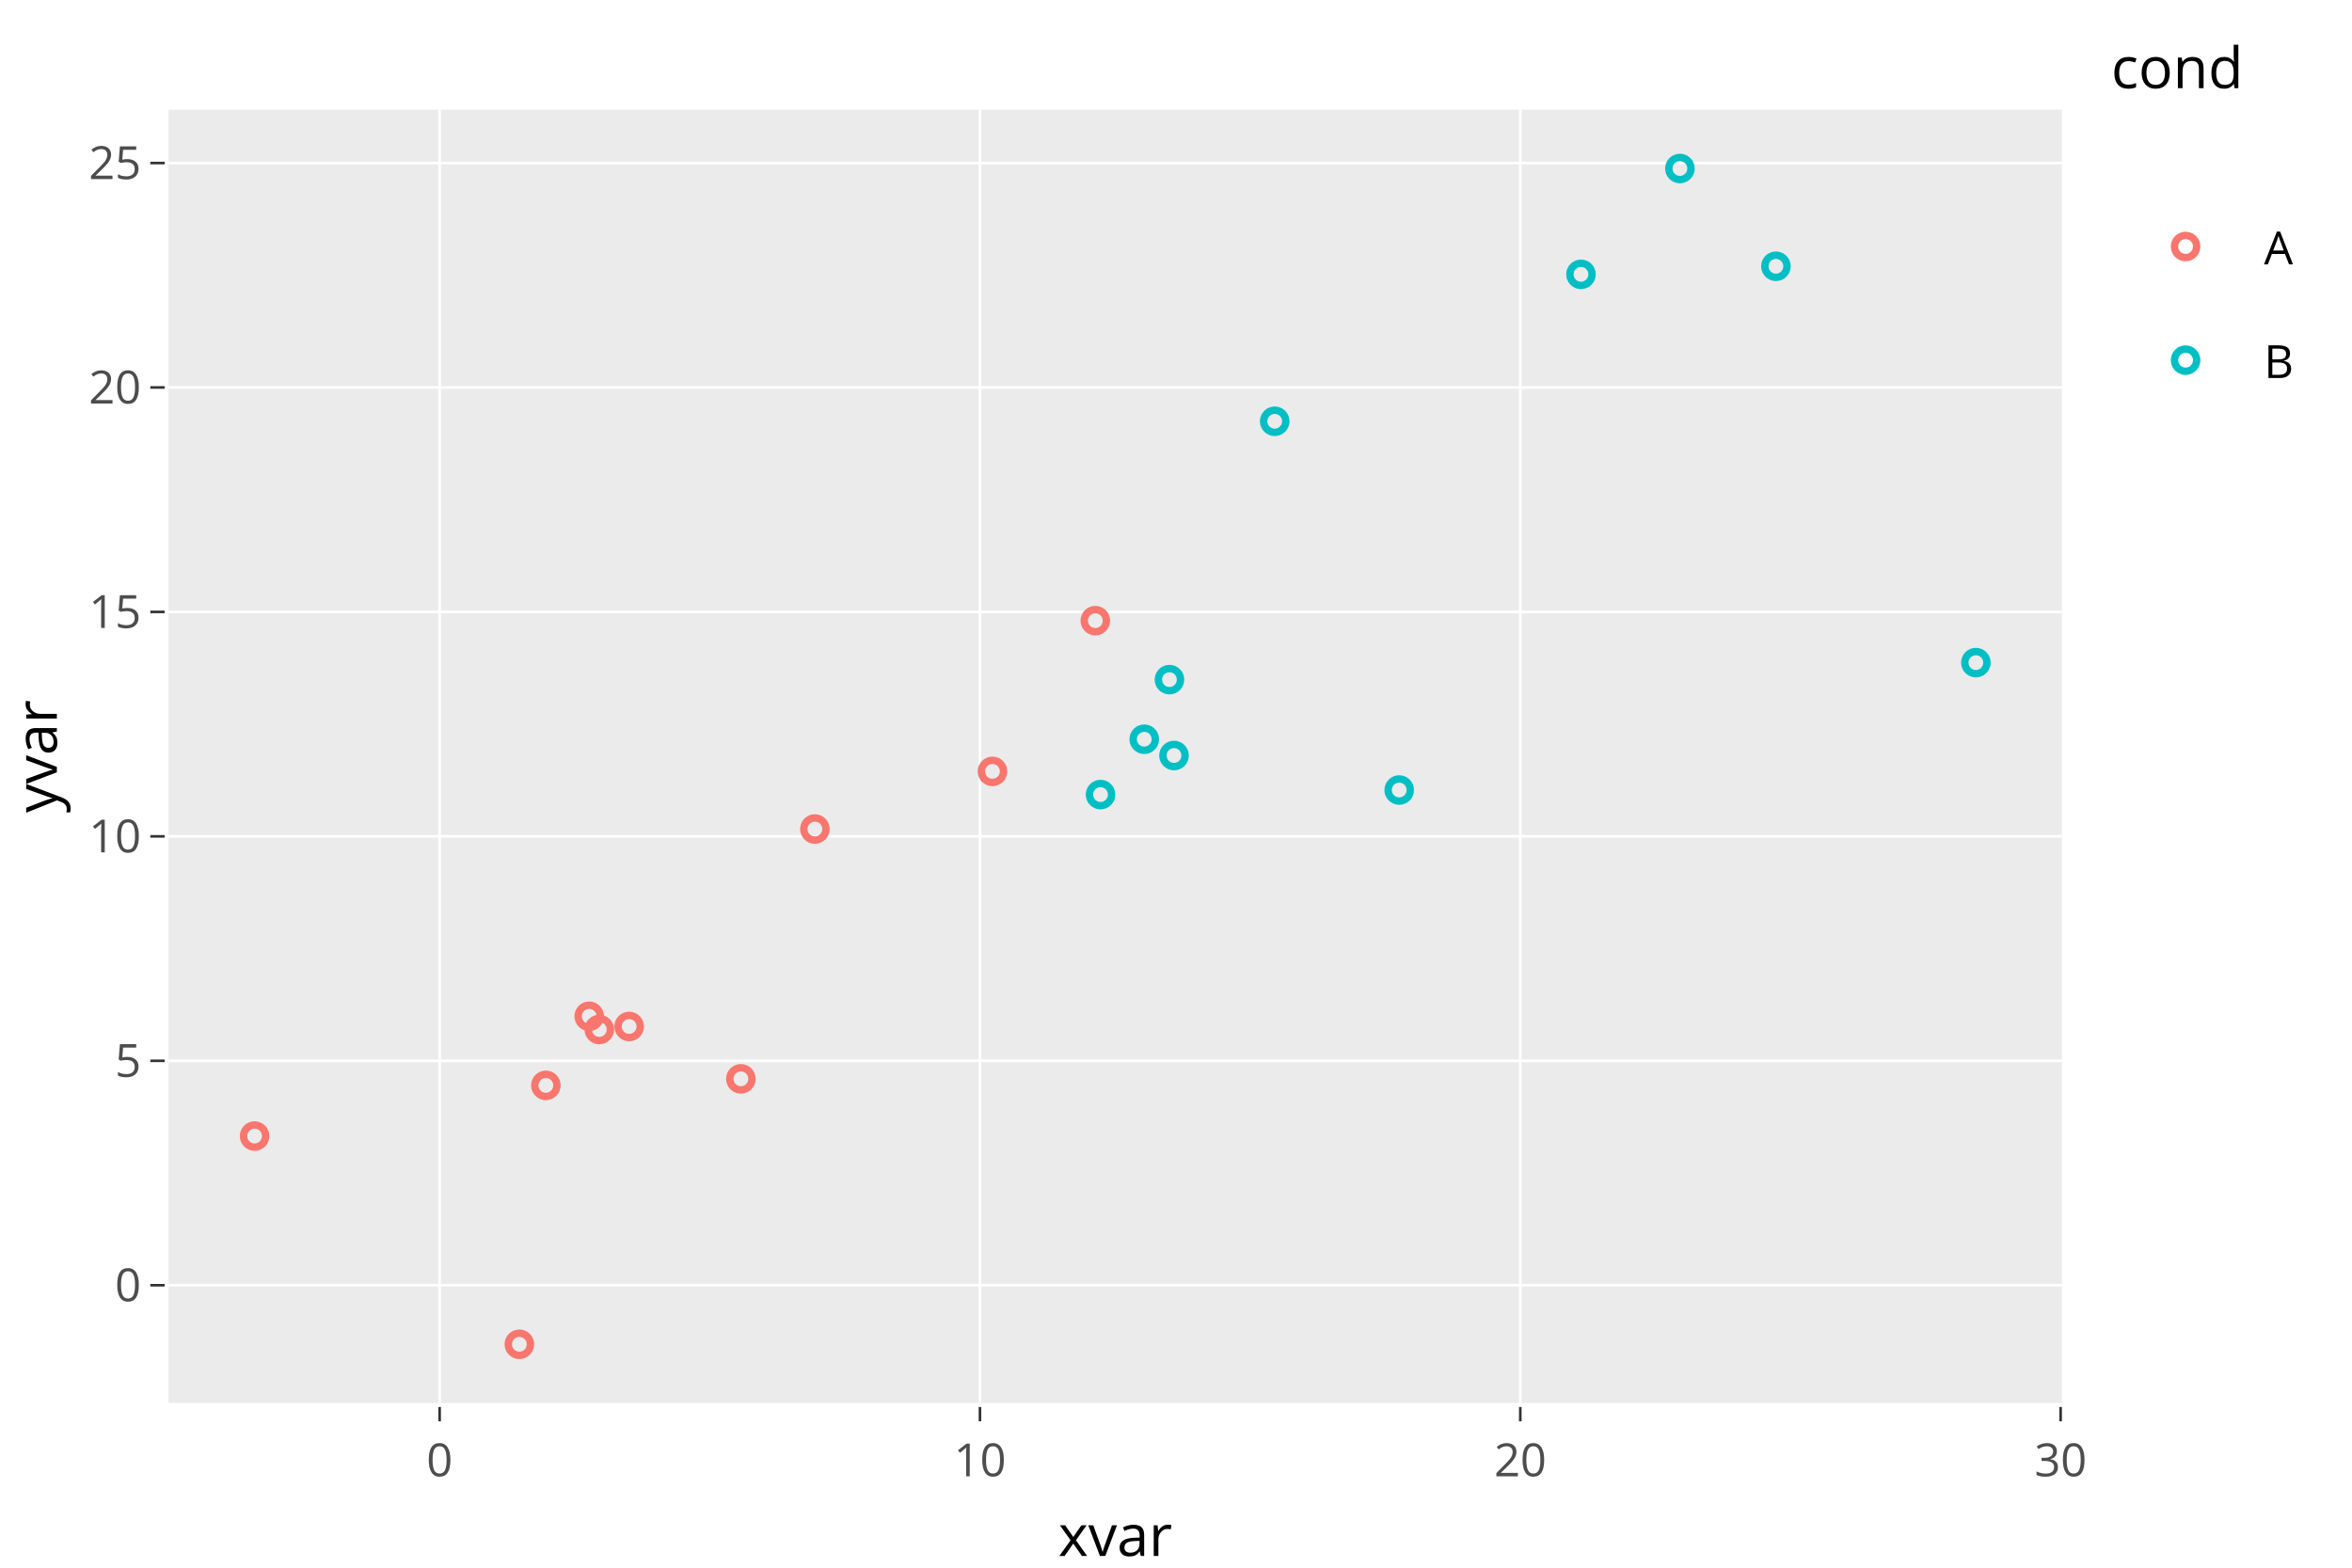
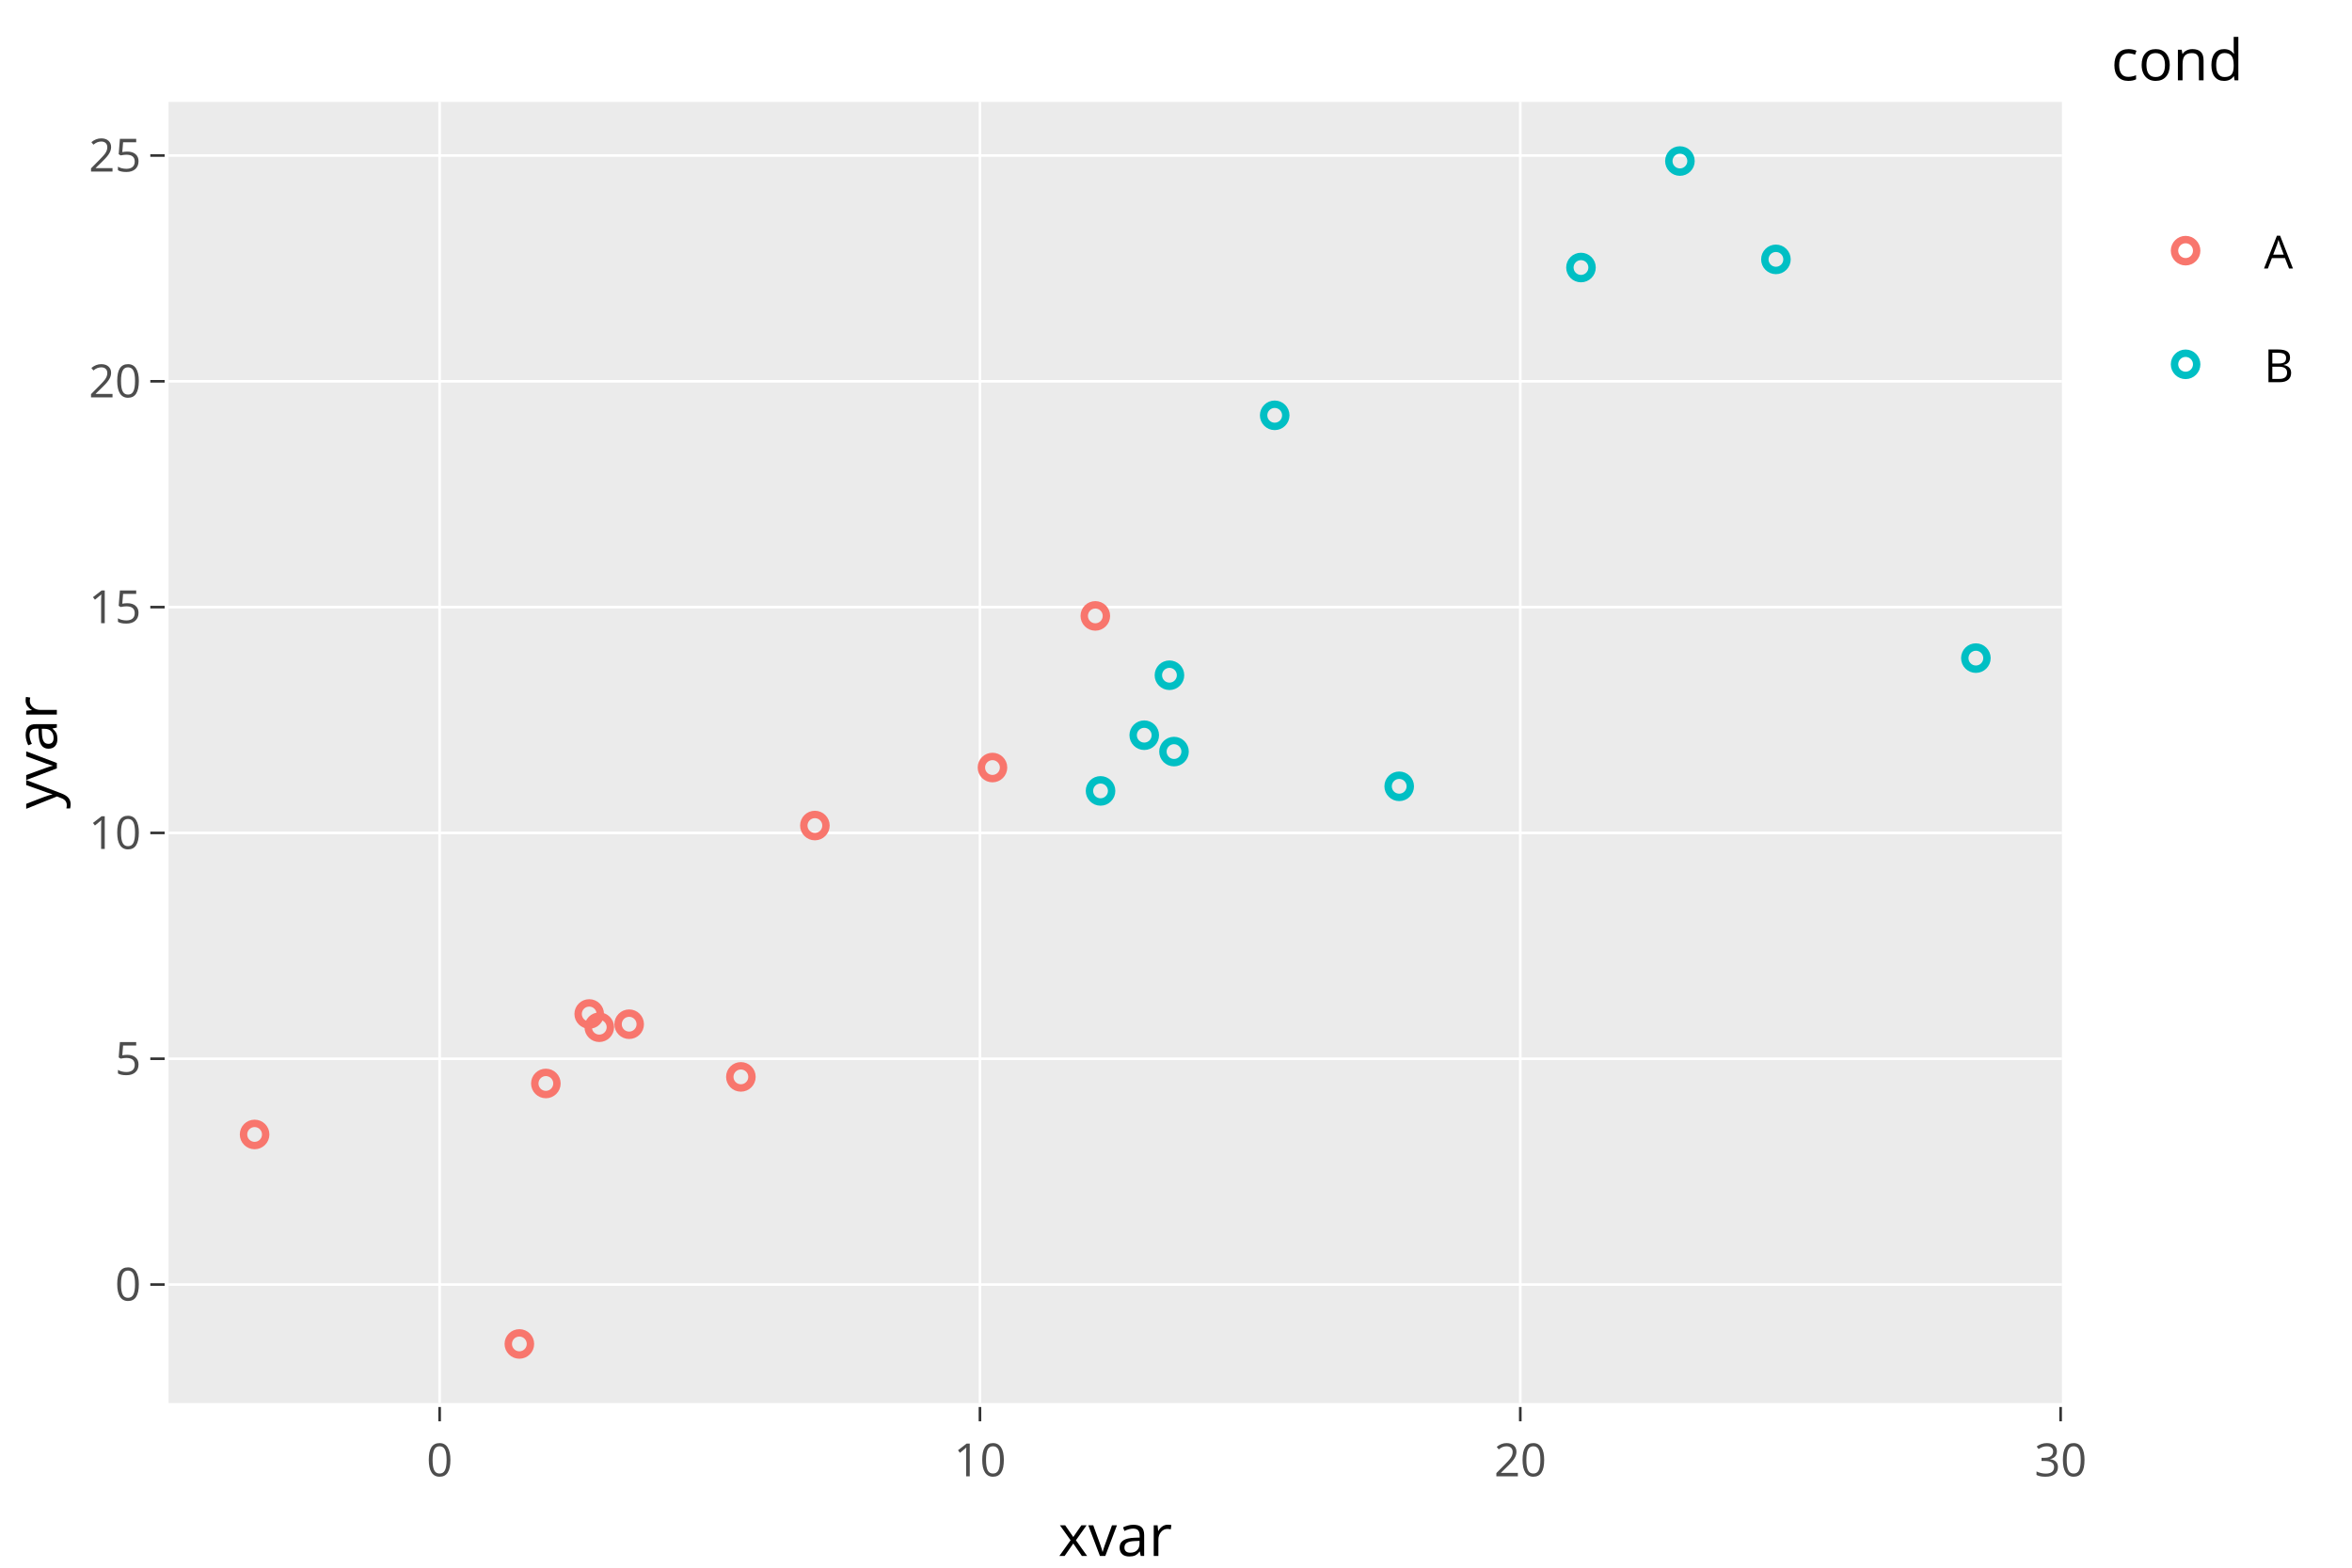
<svg xmlns="http://www.w3.org/2000/svg" class="main-svg" width="600" height="400" viewBox="0 0 600 400">
  <rect x="0" y="0" width="600" height="400" style="fill: rgb(255, 255, 255); fill-opacity: 1;" />
  <defs id="defs-">
    <g class="clips">
      <clipPath id="clipxyplot" class="plotclip">
-         <rect width="483" height="330" />
+         <rect width="483" height="332" />
      </clipPath>
      <clipPath class="axesclip" id="clipx">
        <rect x="43" y="0" width="483" height="400" />
      </clipPath>
      <clipPath class="axesclip" id="clipy">
-         <rect x="0" y="28" width="600" height="330" />
+         <rect x="0" y="26" width="600" height="332" />
      </clipPath>
      <clipPath class="axesclip" id="clipxy">
-         <rect x="43" y="28" width="483" height="330" />
+         <rect x="43" y="26" width="483" height="332" />
      </clipPath>
    </g>
    <g class="gradients" />
  </defs>
  <g class="bglayer">
-     <rect class="bg" x="43" y="28" width="483" height="330" style="fill: rgb(235, 235, 235); fill-opacity: 1; stroke-width: 0;" />
+     <rect class="bg" x="43" y="26" width="483" height="332" style="fill: rgb(235, 235, 235); fill-opacity: 1; stroke-width: 0;" />
  </g>
  <g class="layer-below">
    <g class="imagelayer" />
    <g class="shapelayer" />
  </g>
  <g class="cartesianlayer">
    <g class="subplot xy">
      <g class="layer-subplot">
        <g class="shapelayer" />
        <g class="imagelayer" />
      </g>
      <g class="gridlayer">
        <g class="x">
-           <path class="xgrid crisp" d="M0,28v330" transform="translate(112.15,0)" style="stroke: rgb(255, 255, 255); stroke-opacity: 1; stroke-width: 0.664px;" />
-           <path class="xgrid crisp" d="M0,28v330" transform="translate(249.99,0)" style="stroke: rgb(255, 255, 255); stroke-opacity: 1; stroke-width: 0.664px;" />
-           <path class="xgrid crisp" d="M0,28v330" transform="translate(387.83,0)" style="stroke: rgb(255, 255, 255); stroke-opacity: 1; stroke-width: 0.664px;" />
+           <path class="xgrid crisp" d="M0,26v332" transform="translate(112.15,0)" style="stroke: rgb(255, 255, 255); stroke-opacity: 1; stroke-width: 0.664px;" />
+           <path class="xgrid crisp" d="M0,26v332" transform="translate(249.99,0)" style="stroke: rgb(255, 255, 255); stroke-opacity: 1; stroke-width: 0.664px;" />
+           <path class="xgrid crisp" d="M0,26v332" transform="translate(387.83,0)" style="stroke: rgb(255, 255, 255); stroke-opacity: 1; stroke-width: 0.664px;" />
        </g>
        <g class="y">
-           <path class="ygrid crisp" d="M43,0h483" transform="translate(0,327.93)" style="stroke: rgb(255, 255, 255); stroke-opacity: 1; stroke-width: 0.664px;" />
-           <path class="ygrid crisp" d="M43,0h483" transform="translate(0,270.67)" style="stroke: rgb(255, 255, 255); stroke-opacity: 1; stroke-width: 0.664px;" />
-           <path class="ygrid crisp" d="M43,0h483" transform="translate(0,213.4)" style="stroke: rgb(255, 255, 255); stroke-opacity: 1; stroke-width: 0.664px;" />
-           <path class="ygrid crisp" d="M43,0h483" transform="translate(0,156.13)" style="stroke: rgb(255, 255, 255); stroke-opacity: 1; stroke-width: 0.664px;" />
-           <path class="ygrid crisp" d="M43,0h483" transform="translate(0,98.86)" style="stroke: rgb(255, 255, 255); stroke-opacity: 1; stroke-width: 0.664px;" />
-           <path class="ygrid crisp" d="M43,0h483" transform="translate(0,41.6)" style="stroke: rgb(255, 255, 255); stroke-opacity: 1; stroke-width: 0.664px;" />
+           <path class="ygrid crisp" d="M43,0h483" transform="translate(0,327.75)" style="stroke: rgb(255, 255, 255); stroke-opacity: 1; stroke-width: 0.664px;" />
+           <path class="ygrid crisp" d="M43,0h483" transform="translate(0,270.14)" style="stroke: rgb(255, 255, 255); stroke-opacity: 1; stroke-width: 0.664px;" />
+           <path class="ygrid crisp" d="M43,0h483" transform="translate(0,212.52)" style="stroke: rgb(255, 255, 255); stroke-opacity: 1; stroke-width: 0.664px;" />
+           <path class="ygrid crisp" d="M43,0h483" transform="translate(0,154.91)" style="stroke: rgb(255, 255, 255); stroke-opacity: 1; stroke-width: 0.664px;" />
+           <path class="ygrid crisp" d="M43,0h483" transform="translate(0,97.29)" style="stroke: rgb(255, 255, 255); stroke-opacity: 1; stroke-width: 0.664px;" />
+           <path class="ygrid crisp" d="M43,0h483" transform="translate(0,39.68)" style="stroke: rgb(255, 255, 255); stroke-opacity: 1; stroke-width: 0.664px;" />
        </g>
      </g>
      <g class="zerolinelayer" />
      <path class="xlines-below" />
      <path class="ylines-below" />
      <g class="overlines-below" />
      <g class="xaxislayer-below" />
      <g class="yaxislayer-below" />
      <g class="overaxes-below" />
-       <g class="plot" transform="translate(43, 28)" clip-path="url(#clipxyplot)">
+       <g class="plot" transform="translate(43, 26)" clip-path="url(#clipxyplot)">
        <g class="scatterlayer mlayer">
          <g class="trace scatter trace-vdiffr-plotly-1" style="stroke-miterlimit: 2; opacity: 1;">
            <g class="points">
-               <path class="point" transform="translate(89.49,315)" d="M2.83,0A2.83,2.83 0 1,1 0,-2.83A2.83,2.83 0 0,1 2.83,0Z" style="opacity: 1; stroke: rgb(248, 118, 109); stroke-opacity: 1; stroke-width: 1.89px; fill: none;" />
-               <path class="point" transform="translate(21.95,261.87)" d="M2.83,0A2.83,2.83 0 1,1 0,-2.83A2.83,2.83 0 0,1 2.83,0Z" style="opacity: 1; stroke: rgb(248, 118, 109); stroke-opacity: 1; stroke-width: 1.89px; fill: none;" />
-               <path class="point" transform="translate(96.25,248.94)" d="M2.83,0A2.83,2.83 0 1,1 0,-2.83A2.83,2.83 0 0,1 2.83,0Z" style="opacity: 1; stroke: rgb(248, 118, 109); stroke-opacity: 1; stroke-width: 1.89px; fill: none;" />
-               <path class="point" transform="translate(146,247.27)" d="M2.83,0A2.83,2.83 0 1,1 0,-2.83A2.83,2.83 0 0,1 2.83,0Z" style="opacity: 1; stroke: rgb(248, 118, 109); stroke-opacity: 1; stroke-width: 1.89px; fill: none;" />
-               <path class="point" transform="translate(109.88,234.68)" d="M2.83,0A2.83,2.83 0 1,1 0,-2.83A2.83,2.83 0 0,1 2.83,0Z" style="opacity: 1; stroke: rgb(248, 118, 109); stroke-opacity: 1; stroke-width: 1.89px; fill: none;" />
-               <path class="point" transform="translate(107.31,231.31)" d="M2.83,0A2.83,2.83 0 1,1 0,-2.83A2.83,2.83 0 0,1 2.83,0Z" style="opacity: 1; stroke: rgb(248, 118, 109); stroke-opacity: 1; stroke-width: 1.89px; fill: none;" />
-               <path class="point" transform="translate(117.5,233.91)" d="M2.83,0A2.83,2.83 0 1,1 0,-2.83A2.83,2.83 0 0,1 2.83,0Z" style="opacity: 1; stroke: rgb(248, 118, 109); stroke-opacity: 1; stroke-width: 1.89px; fill: none;" />
-               <path class="point" transform="translate(164.88,183.53)" d="M2.83,0A2.83,2.83 0 1,1 0,-2.83A2.83,2.83 0 0,1 2.83,0Z" style="opacity: 1; stroke: rgb(248, 118, 109); stroke-opacity: 1; stroke-width: 1.89px; fill: none;" />
-               <path class="point" transform="translate(236.42,130.36)" d="M2.83,0A2.83,2.83 0 1,1 0,-2.83A2.83,2.83 0 0,1 2.83,0Z" style="opacity: 1; stroke: rgb(248, 118, 109); stroke-opacity: 1; stroke-width: 1.89px; fill: none;" />
-               <path class="point" transform="translate(210.18,168.82)" d="M2.83,0A2.83,2.83 0 1,1 0,-2.83A2.83,2.83 0 0,1 2.83,0Z" style="opacity: 1; stroke: rgb(248, 118, 109); stroke-opacity: 1; stroke-width: 1.89px; fill: none;" />
+               <path class="point" transform="translate(89.49,316.91)" d="M2.83,0A2.83,2.83 0 1,1 0,-2.83A2.83,2.83 0 0,1 2.83,0Z" style="opacity: 1; stroke: rgb(248, 118, 109); stroke-opacity: 1; stroke-width: 1.89px; fill: none;" />
+               <path class="point" transform="translate(21.95,263.46)" d="M2.83,0A2.83,2.83 0 1,1 0,-2.83A2.83,2.83 0 0,1 2.83,0Z" style="opacity: 1; stroke: rgb(248, 118, 109); stroke-opacity: 1; stroke-width: 1.89px; fill: none;" />
+               <path class="point" transform="translate(96.25,250.45)" d="M2.83,0A2.83,2.83 0 1,1 0,-2.83A2.83,2.83 0 0,1 2.83,0Z" style="opacity: 1; stroke: rgb(248, 118, 109); stroke-opacity: 1; stroke-width: 1.89px; fill: none;" />
+               <path class="point" transform="translate(146,248.77)" d="M2.83,0A2.83,2.83 0 1,1 0,-2.83A2.83,2.83 0 0,1 2.83,0Z" style="opacity: 1; stroke: rgb(248, 118, 109); stroke-opacity: 1; stroke-width: 1.89px; fill: none;" />
+               <path class="point" transform="translate(109.88,236.1)" d="M2.83,0A2.83,2.83 0 1,1 0,-2.83A2.83,2.83 0 0,1 2.83,0Z" style="opacity: 1; stroke: rgb(248, 118, 109); stroke-opacity: 1; stroke-width: 1.89px; fill: none;" />
+               <path class="point" transform="translate(107.31,232.72)" d="M2.83,0A2.83,2.83 0 1,1 0,-2.83A2.83,2.83 0 0,1 2.83,0Z" style="opacity: 1; stroke: rgb(248, 118, 109); stroke-opacity: 1; stroke-width: 1.89px; fill: none;" />
+               <path class="point" transform="translate(117.5,235.33)" d="M2.83,0A2.83,2.83 0 1,1 0,-2.83A2.83,2.83 0 0,1 2.83,0Z" style="opacity: 1; stroke: rgb(248, 118, 109); stroke-opacity: 1; stroke-width: 1.89px; fill: none;" />
+               <path class="point" transform="translate(164.88,184.64)" d="M2.83,0A2.83,2.83 0 1,1 0,-2.83A2.83,2.83 0 0,1 2.83,0Z" style="opacity: 1; stroke: rgb(248, 118, 109); stroke-opacity: 1; stroke-width: 1.89px; fill: none;" />
+               <path class="point" transform="translate(236.42,131.15)" d="M2.83,0A2.83,2.83 0 1,1 0,-2.83A2.83,2.83 0 0,1 2.83,0Z" style="opacity: 1; stroke: rgb(248, 118, 109); stroke-opacity: 1; stroke-width: 1.89px; fill: none;" />
+               <path class="point" transform="translate(210.18,169.84)" d="M2.83,0A2.83,2.83 0 1,1 0,-2.83A2.83,2.83 0 0,1 2.83,0Z" style="opacity: 1; stroke: rgb(248, 118, 109); stroke-opacity: 1; stroke-width: 1.89px; fill: none;" />
            </g>
          </g>
          <g class="trace scatter trace-vdiffr-plotly-2" style="stroke-miterlimit: 2; opacity: 1;">
            <g class="points">
-               <path class="point" transform="translate(248.9,160.62)" d="M2.83,0A2.83,2.83 0 1,1 0,-2.83A2.83,2.83 0 0,1 2.83,0Z" style="opacity: 1; stroke: rgb(0, 191, 196); stroke-opacity: 1; stroke-width: 1.89px; fill: none;" />
-               <path class="point" transform="translate(237.75,174.74)" d="M2.83,0A2.83,2.83 0 1,1 0,-2.83A2.83,2.83 0 0,1 2.83,0Z" style="opacity: 1; stroke: rgb(0, 191, 196); stroke-opacity: 1; stroke-width: 1.89px; fill: none;" />
-               <path class="point" transform="translate(255.33,145.41)" d="M2.83,0A2.83,2.83 0 1,1 0,-2.83A2.83,2.83 0 0,1 2.83,0Z" style="opacity: 1; stroke: rgb(0, 191, 196); stroke-opacity: 1; stroke-width: 1.89px; fill: none;" />
-               <path class="point" transform="translate(256.49,164.77)" d="M2.83,0A2.83,2.83 0 1,1 0,-2.83A2.83,2.83 0 0,1 2.83,0Z" style="opacity: 1; stroke: rgb(0, 191, 196); stroke-opacity: 1; stroke-width: 1.89px; fill: none;" />
-               <path class="point" transform="translate(282.18,79.49)" d="M2.83,0A2.83,2.83 0 1,1 0,-2.83A2.83,2.83 0 0,1 2.83,0Z" style="opacity: 1; stroke: rgb(0, 191, 196); stroke-opacity: 1; stroke-width: 1.89px; fill: none;" />
-               <path class="point" transform="translate(461.05,141.07)" d="M2.83,0A2.83,2.83 0 1,1 0,-2.83A2.83,2.83 0 0,1 2.83,0Z" style="opacity: 1; stroke: rgb(0, 191, 196); stroke-opacity: 1; stroke-width: 1.89px; fill: none;" />
-               <path class="point" transform="translate(313.94,173.58)" d="M2.83,0A2.83,2.83 0 1,1 0,-2.83A2.83,2.83 0 0,1 2.83,0Z" style="opacity: 1; stroke: rgb(0, 191, 196); stroke-opacity: 1; stroke-width: 1.89px; fill: none;" />
-               <path class="point" transform="translate(410.04,39.94)" d="M2.83,0A2.83,2.83 0 1,1 0,-2.83A2.83,2.83 0 0,1 2.83,0Z" style="opacity: 1; stroke: rgb(0, 191, 196); stroke-opacity: 1; stroke-width: 1.89px; fill: none;" />
-               <path class="point" transform="translate(385.55,15)" d="M2.83,0A2.83,2.83 0 1,1 0,-2.83A2.83,2.83 0 0,1 2.83,0Z" style="opacity: 1; stroke: rgb(0, 191, 196); stroke-opacity: 1; stroke-width: 1.89px; fill: none;" />
-               <path class="point" transform="translate(360.31,42)" d="M2.83,0A2.83,2.83 0 1,1 0,-2.83A2.83,2.83 0 0,1 2.83,0Z" style="opacity: 1; stroke: rgb(0, 191, 196); stroke-opacity: 1; stroke-width: 1.89px; fill: none;" />
+               <path class="point" transform="translate(248.9,161.59)" d="M2.83,0A2.83,2.83 0 1,1 0,-2.83A2.83,2.83 0 0,1 2.83,0Z" style="opacity: 1; stroke: rgb(0, 191, 196); stroke-opacity: 1; stroke-width: 1.89px; fill: none;" />
+               <path class="point" transform="translate(237.75,175.8)" d="M2.83,0A2.83,2.83 0 1,1 0,-2.83A2.83,2.83 0 0,1 2.83,0Z" style="opacity: 1; stroke: rgb(0, 191, 196); stroke-opacity: 1; stroke-width: 1.89px; fill: none;" />
+               <path class="point" transform="translate(255.33,146.29)" d="M2.83,0A2.83,2.83 0 1,1 0,-2.83A2.83,2.83 0 0,1 2.83,0Z" style="opacity: 1; stroke: rgb(0, 191, 196); stroke-opacity: 1; stroke-width: 1.89px; fill: none;" />
+               <path class="point" transform="translate(256.49,165.77)" d="M2.83,0A2.83,2.83 0 1,1 0,-2.83A2.83,2.83 0 0,1 2.83,0Z" style="opacity: 1; stroke: rgb(0, 191, 196); stroke-opacity: 1; stroke-width: 1.89px; fill: none;" />
+               <path class="point" transform="translate(282.18,79.97)" d="M2.83,0A2.83,2.83 0 1,1 0,-2.83A2.83,2.83 0 0,1 2.83,0Z" style="opacity: 1; stroke: rgb(0, 191, 196); stroke-opacity: 1; stroke-width: 1.89px; fill: none;" />
+               <path class="point" transform="translate(461.05,141.92)" d="M2.83,0A2.83,2.83 0 1,1 0,-2.83A2.83,2.83 0 0,1 2.83,0Z" style="opacity: 1; stroke: rgb(0, 191, 196); stroke-opacity: 1; stroke-width: 1.89px; fill: none;" />
+               <path class="point" transform="translate(313.94,174.63)" d="M2.83,0A2.83,2.83 0 1,1 0,-2.83A2.83,2.83 0 0,1 2.83,0Z" style="opacity: 1; stroke: rgb(0, 191, 196); stroke-opacity: 1; stroke-width: 1.89px; fill: none;" />
+               <path class="point" transform="translate(410.04,40.18)" d="M2.83,0A2.83,2.83 0 1,1 0,-2.83A2.83,2.83 0 0,1 2.83,0Z" style="opacity: 1; stroke: rgb(0, 191, 196); stroke-opacity: 1; stroke-width: 1.89px; fill: none;" />
+               <path class="point" transform="translate(385.55,15.09)" d="M2.83,0A2.83,2.83 0 1,1 0,-2.83A2.83,2.83 0 0,1 2.83,0Z" style="opacity: 1; stroke: rgb(0, 191, 196); stroke-opacity: 1; stroke-width: 1.89px; fill: none;" />
+               <path class="point" transform="translate(360.31,42.26)" d="M2.83,0A2.83,2.83 0 1,1 0,-2.83A2.83,2.83 0 0,1 2.83,0Z" style="opacity: 1; stroke: rgb(0, 191, 196); stroke-opacity: 1; stroke-width: 1.89px; fill: none;" />
            </g>
          </g>
        </g>
      </g>
      <g class="overplot" />
      <path class="xlines-above crisp" d="" style="fill: none; stroke-width: 1px; stroke: rgb(0, 0, 0); stroke-opacity: 0;" />
      <path class="ylines-above crisp" d="" style="fill: none; stroke-width: 1px; stroke: rgb(0, 0, 0); stroke-opacity: 0;" />
      <g class="overlines-above" />
      <g class="xaxislayer-above">
        <path class="xtick ticks crisp" d="M0,359v3.653" transform="translate(112.15,0)" style="stroke: rgb(51, 51, 51); stroke-opacity: 1; stroke-width: 0.664px;" />
        <path class="xtick ticks crisp" d="M0,359v3.653" transform="translate(249.99,0)" style="stroke: rgb(51, 51, 51); stroke-opacity: 1; stroke-width: 0.664px;" />
        <path class="xtick ticks crisp" d="M0,359v3.653" transform="translate(387.83,0)" style="stroke: rgb(51, 51, 51); stroke-opacity: 1; stroke-width: 0.664px;" />
        <path class="xtick ticks crisp" d="M0,359v3.653" transform="translate(525.67,0)" style="stroke: rgb(51, 51, 51); stroke-opacity: 1; stroke-width: 0.664px;" />
        <g class="xtick">
          <text text-anchor="middle" x="0" y="376.68" transform="translate(112.15,0)" style="font-family: 'Open Sans', verdana, arial, sans-serif; font-size: 11.69px; fill: rgb(77, 77, 77); fill-opacity: 1; white-space: pre;">0</text>
        </g>
        <g class="xtick">
          <text text-anchor="middle" x="0" y="376.68" transform="translate(249.99,0)" style="font-family: 'Open Sans', verdana, arial, sans-serif; font-size: 11.69px; fill: rgb(77, 77, 77); fill-opacity: 1; white-space: pre;">10</text>
        </g>
        <g class="xtick">
          <text text-anchor="middle" x="0" y="376.68" transform="translate(387.83,0)" style="font-family: 'Open Sans', verdana, arial, sans-serif; font-size: 11.69px; fill: rgb(77, 77, 77); fill-opacity: 1; white-space: pre;">20</text>
        </g>
        <g class="xtick">
          <text text-anchor="middle" x="0" y="376.68" transform="translate(525.67,0)" style="font-family: 'Open Sans', verdana, arial, sans-serif; font-size: 11.69px; fill: rgb(77, 77, 77); fill-opacity: 1; white-space: pre;">30</text>
        </g>
      </g>
      <g class="yaxislayer-above">
-         <path class="ytick ticks crisp" d="M42,0h-3.653" transform="translate(0,327.93)" style="stroke: rgb(51, 51, 51); stroke-opacity: 1; stroke-width: 0.664px;" />
-         <path class="ytick ticks crisp" d="M42,0h-3.653" transform="translate(0,270.67)" style="stroke: rgb(51, 51, 51); stroke-opacity: 1; stroke-width: 0.664px;" />
-         <path class="ytick ticks crisp" d="M42,0h-3.653" transform="translate(0,213.4)" style="stroke: rgb(51, 51, 51); stroke-opacity: 1; stroke-width: 0.664px;" />
-         <path class="ytick ticks crisp" d="M42,0h-3.653" transform="translate(0,156.13)" style="stroke: rgb(51, 51, 51); stroke-opacity: 1; stroke-width: 0.664px;" />
-         <path class="ytick ticks crisp" d="M42,0h-3.653" transform="translate(0,98.86)" style="stroke: rgb(51, 51, 51); stroke-opacity: 1; stroke-width: 0.664px;" />
-         <path class="ytick ticks crisp" d="M42,0h-3.653" transform="translate(0,41.6)" style="stroke: rgb(51, 51, 51); stroke-opacity: 1; stroke-width: 0.664px;" />
-         <g class="ytick">
-           <text text-anchor="end" x="36.009" y="4.091" transform="translate(0,327.93)" style="font-family: 'Open Sans', verdana, arial, sans-serif; font-size: 11.69px; fill: rgb(77, 77, 77); fill-opacity: 1; white-space: pre;">0</text>
-         </g>
-         <g class="ytick">
-           <text text-anchor="end" x="36.009" y="4.091" transform="translate(0,270.67)" style="font-family: 'Open Sans', verdana, arial, sans-serif; font-size: 11.69px; fill: rgb(77, 77, 77); fill-opacity: 1; white-space: pre;">5</text>
-         </g>
-         <g class="ytick">
-           <text text-anchor="end" x="36.009" y="4.091" transform="translate(0,213.4)" style="font-family: 'Open Sans', verdana, arial, sans-serif; font-size: 11.69px; fill: rgb(77, 77, 77); fill-opacity: 1; white-space: pre;">10</text>
-         </g>
-         <g class="ytick">
-           <text text-anchor="end" x="36.009" y="4.091" transform="translate(0,156.13)" style="font-family: 'Open Sans', verdana, arial, sans-serif; font-size: 11.69px; fill: rgb(77, 77, 77); fill-opacity: 1; white-space: pre;">15</text>
-         </g>
-         <g class="ytick">
-           <text text-anchor="end" x="36.009" y="4.091" transform="translate(0,98.86)" style="font-family: 'Open Sans', verdana, arial, sans-serif; font-size: 11.69px; fill: rgb(77, 77, 77); fill-opacity: 1; white-space: pre;">20</text>
-         </g>
-         <g class="ytick">
-           <text text-anchor="end" x="36.009" y="4.091" transform="translate(0,41.6)" style="font-family: 'Open Sans', verdana, arial, sans-serif; font-size: 11.69px; fill: rgb(77, 77, 77); fill-opacity: 1; white-space: pre;">25</text>
+         <path class="ytick ticks crisp" d="M42,0h-3.653" transform="translate(0,327.75)" style="stroke: rgb(51, 51, 51); stroke-opacity: 1; stroke-width: 0.664px;" />
+         <path class="ytick ticks crisp" d="M42,0h-3.653" transform="translate(0,270.14)" style="stroke: rgb(51, 51, 51); stroke-opacity: 1; stroke-width: 0.664px;" />
+         <path class="ytick ticks crisp" d="M42,0h-3.653" transform="translate(0,212.52)" style="stroke: rgb(51, 51, 51); stroke-opacity: 1; stroke-width: 0.664px;" />
+         <path class="ytick ticks crisp" d="M42,0h-3.653" transform="translate(0,154.91)" style="stroke: rgb(51, 51, 51); stroke-opacity: 1; stroke-width: 0.664px;" />
+         <path class="ytick ticks crisp" d="M42,0h-3.653" transform="translate(0,97.29)" style="stroke: rgb(51, 51, 51); stroke-opacity: 1; stroke-width: 0.664px;" />
+         <path class="ytick ticks crisp" d="M42,0h-3.653" transform="translate(0,39.68)" style="stroke: rgb(51, 51, 51); stroke-opacity: 1; stroke-width: 0.664px;" />
+         <g class="ytick">
+           <text text-anchor="end" x="36.009" y="4.091" transform="translate(0,327.75)" style="font-family: 'Open Sans', verdana, arial, sans-serif; font-size: 11.69px; fill: rgb(77, 77, 77); fill-opacity: 1; white-space: pre;">0</text>
+         </g>
+         <g class="ytick">
+           <text text-anchor="end" x="36.009" y="4.091" transform="translate(0,270.14)" style="font-family: 'Open Sans', verdana, arial, sans-serif; font-size: 11.69px; fill: rgb(77, 77, 77); fill-opacity: 1; white-space: pre;">5</text>
+         </g>
+         <g class="ytick">
+           <text text-anchor="end" x="36.009" y="4.091" transform="translate(0,212.52)" style="font-family: 'Open Sans', verdana, arial, sans-serif; font-size: 11.69px; fill: rgb(77, 77, 77); fill-opacity: 1; white-space: pre;">10</text>
+         </g>
+         <g class="ytick">
+           <text text-anchor="end" x="36.009" y="4.091" transform="translate(0,154.91)" style="font-family: 'Open Sans', verdana, arial, sans-serif; font-size: 11.69px; fill: rgb(77, 77, 77); fill-opacity: 1; white-space: pre;">15</text>
+         </g>
+         <g class="ytick">
+           <text text-anchor="end" x="36.009" y="4.091" transform="translate(0,97.29)" style="font-family: 'Open Sans', verdana, arial, sans-serif; font-size: 11.69px; fill: rgb(77, 77, 77); fill-opacity: 1; white-space: pre;">20</text>
+         </g>
+         <g class="ytick">
+           <text text-anchor="end" x="36.009" y="4.091" transform="translate(0,39.68)" style="font-family: 'Open Sans', verdana, arial, sans-serif; font-size: 11.69px; fill: rgb(77, 77, 77); fill-opacity: 1; white-space: pre;">25</text>
        </g>
      </g>
      <g class="overaxes-above" />
    </g>
  </g>
  <g class="polarlayer" />
  <g class="ternarylayer" />
  <g class="geolayer" />
  <g class="pielayer" />
  <g class="glimages" />
  <defs id="topdefs-">
    <g class="clips" />
    <clipPath id="legend">
      <rect width="53.22" height="58.22" x="1.89" y="1.89" />
    </clipPath>
  </defs>
  <g class="layer-above">
    <g class="imagelayer" />
    <g class="shapelayer">
-       <path data-index="0" fill-rule="evenodd" d="M43,358H526V28H43Z" style="opacity: 1; stroke: rgb(0, 0, 0); stroke-opacity: 0; fill: rgb(0, 0, 0); fill-opacity: 0; stroke-width: 0px;" />
+       <path data-index="0" fill-rule="evenodd" d="M43,358H526V26H43Z" style="opacity: 1; stroke: rgb(0, 0, 0); stroke-opacity: 0; fill: rgb(0, 0, 0); fill-opacity: 0; stroke-width: 0px;" />
    </g>
  </g>
  <g class="infolayer">
-     <g class="legend" pointer-events="all" transform="translate(535.66, 46.50677)">
-       <rect class="bg" shape-rendering="crispEdges" width="55.11" height="60.11" x="0.945" y="0.945" style="stroke: rgb(0, 0, 0); stroke-opacity: 0; fill: rgb(255, 255, 255); fill-opacity: 1; stroke-width: 1.89px;" />
+     <g class="legend" pointer-events="all" transform="translate(535.66, 47.56693)">
+       <rect class="bg" shape-rendering="crispEdges" style="stroke: rgb(0, 0, 0); stroke-opacity: 0; fill: rgb(255, 255, 255); fill-opacity: 1; stroke-width: 1.89px;" width="55.11" height="60.11" x="0.945" y="0.945" />
      <g class="scrollbox" transform="translate(0, 0)" clip-path="url(#legend)">
        <g class="groups" transform="translate(0, 0)">
          <g class="traces" transform="translate(1.889764, 16.38976)" style="opacity: 1;">
            <g class="layers" style="opacity: 1;">
              <g class="legendfill" />
              <g class="legendlines" />
              <g class="legendsymbols">
                <g class="legendpoints">
                  <path class="scatterpts" transform="translate(20,0)" d="M2.83,0A2.83,2.83 0 1,1 0,-2.83A2.83,2.83 0 0,1 2.83,0Z" style="opacity: 1; stroke: rgb(248, 118, 109); stroke-opacity: 1; stroke-width: 1.89px; fill: none;" />
                </g>
              </g>
            </g>
            <text class="legendtext user-select-none" text-anchor="start" x="40" y="4.559" style="font-family: 'Open Sans', verdana, arial, sans-serif; font-size: 11.69px; fill: rgb(0, 0, 0); fill-opacity: 1; white-space: pre;">A</text>
-             <rect class="legendtoggle" pointer-events="all" x="0" y="-9.5" width="97" height="19" style="cursor: pointer; fill: rgb(0, 0, 0); fill-opacity: 0;" />
+             <rect class="legendtoggle" pointer-events="all" style="cursor: pointer; fill: rgb(0, 0, 0); fill-opacity: 0;" x="0" y="-9.5" width="97" height="19" />
          </g>
        </g>
        <g class="groups" transform="translate(0, 10)">
          <g class="traces" transform="translate(1.889764, 35.38976)" style="opacity: 1;">
            <g class="layers" style="opacity: 1;">
              <g class="legendfill" />
              <g class="legendlines" />
              <g class="legendsymbols">
                <g class="legendpoints">
                  <path class="scatterpts" transform="translate(20,0)" d="M2.83,0A2.83,2.83 0 1,1 0,-2.83A2.83,2.83 0 0,1 2.83,0Z" style="opacity: 1; stroke: rgb(0, 191, 196); stroke-opacity: 1; stroke-width: 1.89px; fill: none;" />
                </g>
              </g>
            </g>
            <text class="legendtext user-select-none" text-anchor="start" x="40" y="4.559" style="font-family: 'Open Sans', verdana, arial, sans-serif; font-size: 11.69px; fill: rgb(0, 0, 0); fill-opacity: 1; white-space: pre;">B</text>
            <rect class="legendtoggle" pointer-events="all" x="0" y="-9.5" width="97" height="19" style="cursor: pointer; fill: rgb(0, 0, 0); fill-opacity: 0;" />
          </g>
        </g>
      </g>
-       <rect class="scrollbar" rx="20" ry="3" width="0" height="0" x="0" y="0" style="fill: rgb(128, 139, 164); fill-opacity: 1;" />
+       <rect class="scrollbar" rx="20" ry="3" width="0" height="0" style="fill: rgb(128, 139, 164); fill-opacity: 1;" x="0" y="0" />
    </g>
    <g class="g-gtitle" />
    <g class="g-xtitle" transform="translate(0,-14.83562)">
      <text class="xtitle" x="284.5" y="411.836" text-anchor="middle" style="font-family: 'Open Sans', verdana, arial, sans-serif; font-size: 14.61px; fill: rgb(0, 0, 0); opacity: 1; font-weight: normal; white-space: pre;">xvar</text>
    </g>
    <g class="g-ytitle" transform="translate(10.72363,0)">
-       <text class="ytitle" transform="rotate(-90,3.776256,193)" x="3.776" y="193" text-anchor="middle" style="font-family: 'Open Sans', verdana, arial, sans-serif; font-size: 14.61px; fill: rgb(0, 0, 0); opacity: 1; font-weight: normal; white-space: pre;">yvar</text>
+       <text class="ytitle" transform="rotate(-90,3.776256,192)" x="3.776" y="192" text-anchor="middle" style="font-family: 'Open Sans', verdana, arial, sans-serif; font-size: 14.61px; fill: rgb(0, 0, 0); opacity: 1; font-weight: normal; white-space: pre;">yvar</text>
    </g>
    <g class="annotation" data-index="0" style="opacity: 1;">
-       <g class="annotation-text-g" transform="rotate(0,555.16,17)">
-         <g class="cursor-pointer" transform="translate(536, 6)">
+       <g class="annotation-text-g" transform="rotate(0,555.16,15)">
+         <g class="cursor-pointer" transform="translate(536, 4)">
          <rect class="bg" x="0.5" y="0.5" width="38" height="21" style="stroke-width: 1px; stroke: rgb(0, 0, 0); stroke-opacity: 0; fill: rgb(0, 0, 0); fill-opacity: 0;" />
          <text class="annotation-text" text-anchor="middle" x="19.406" y="16.5" style="font-family: 'Open Sans', verdana, arial, sans-serif; font-size: 14.612px; fill: rgb(0, 0, 0); fill-opacity: 1; white-space: pre;">cond</text>
        </g>
      </g>
    </g>
  </g>
</svg>
